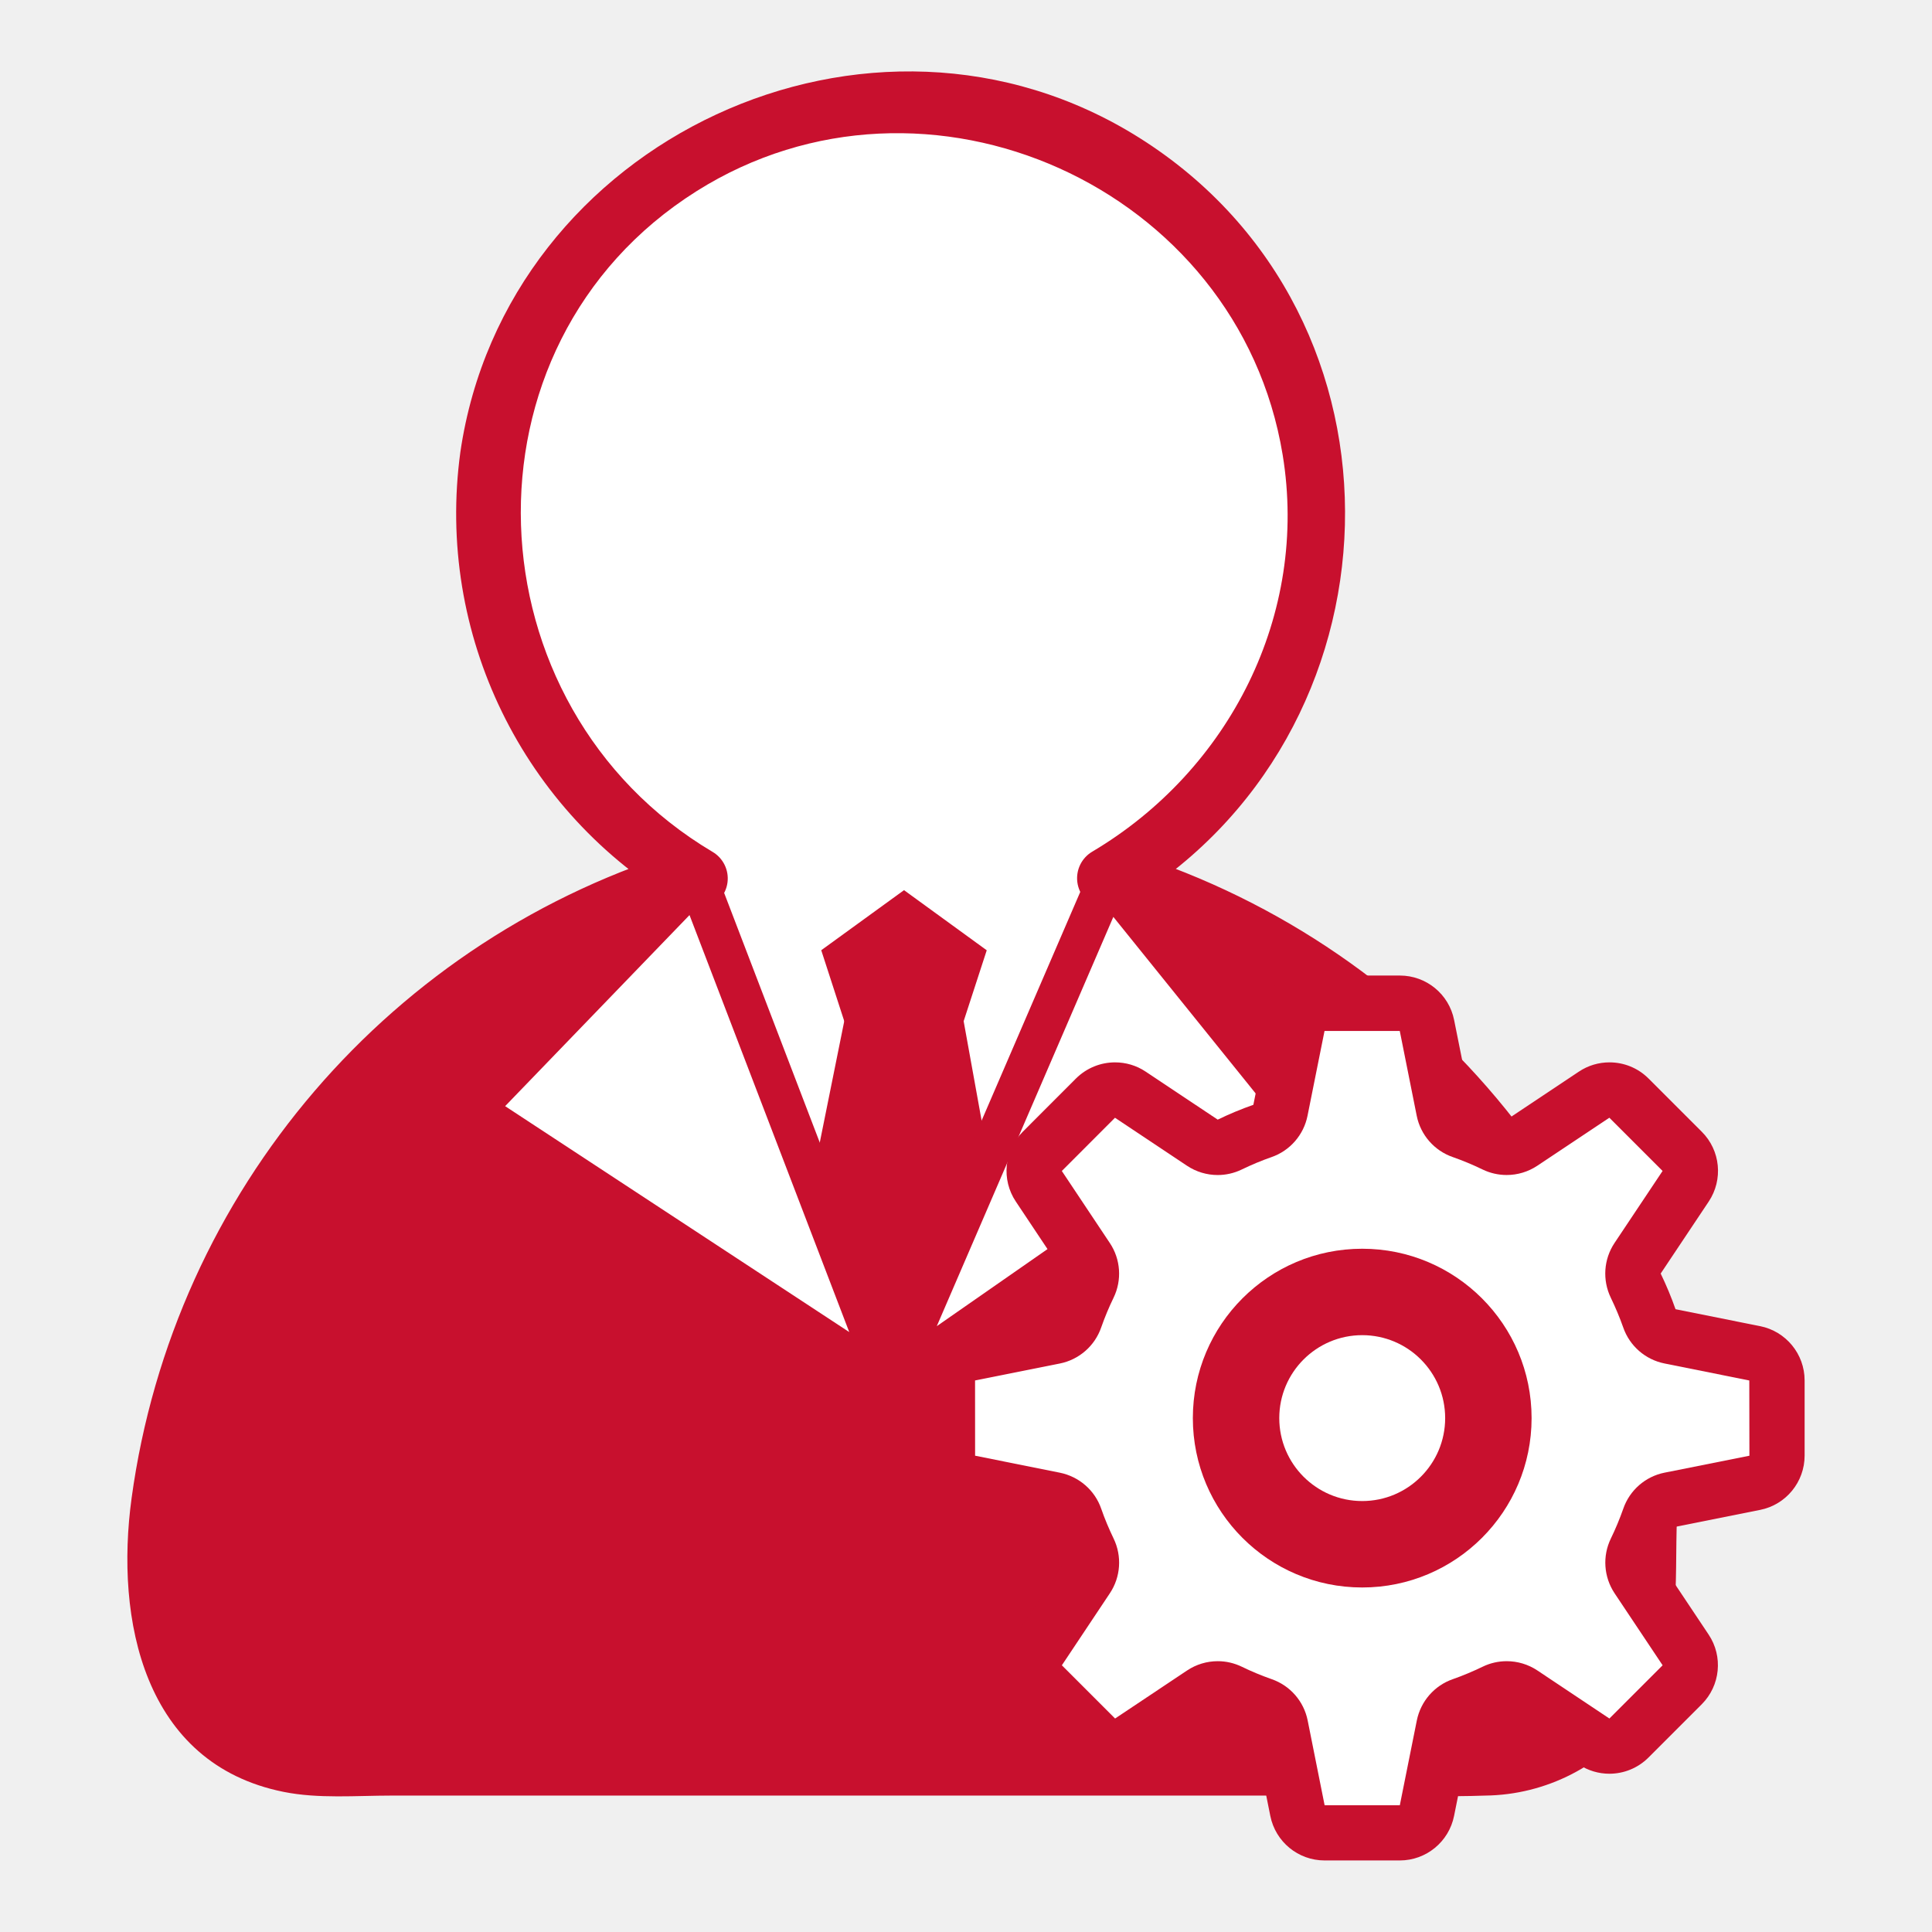
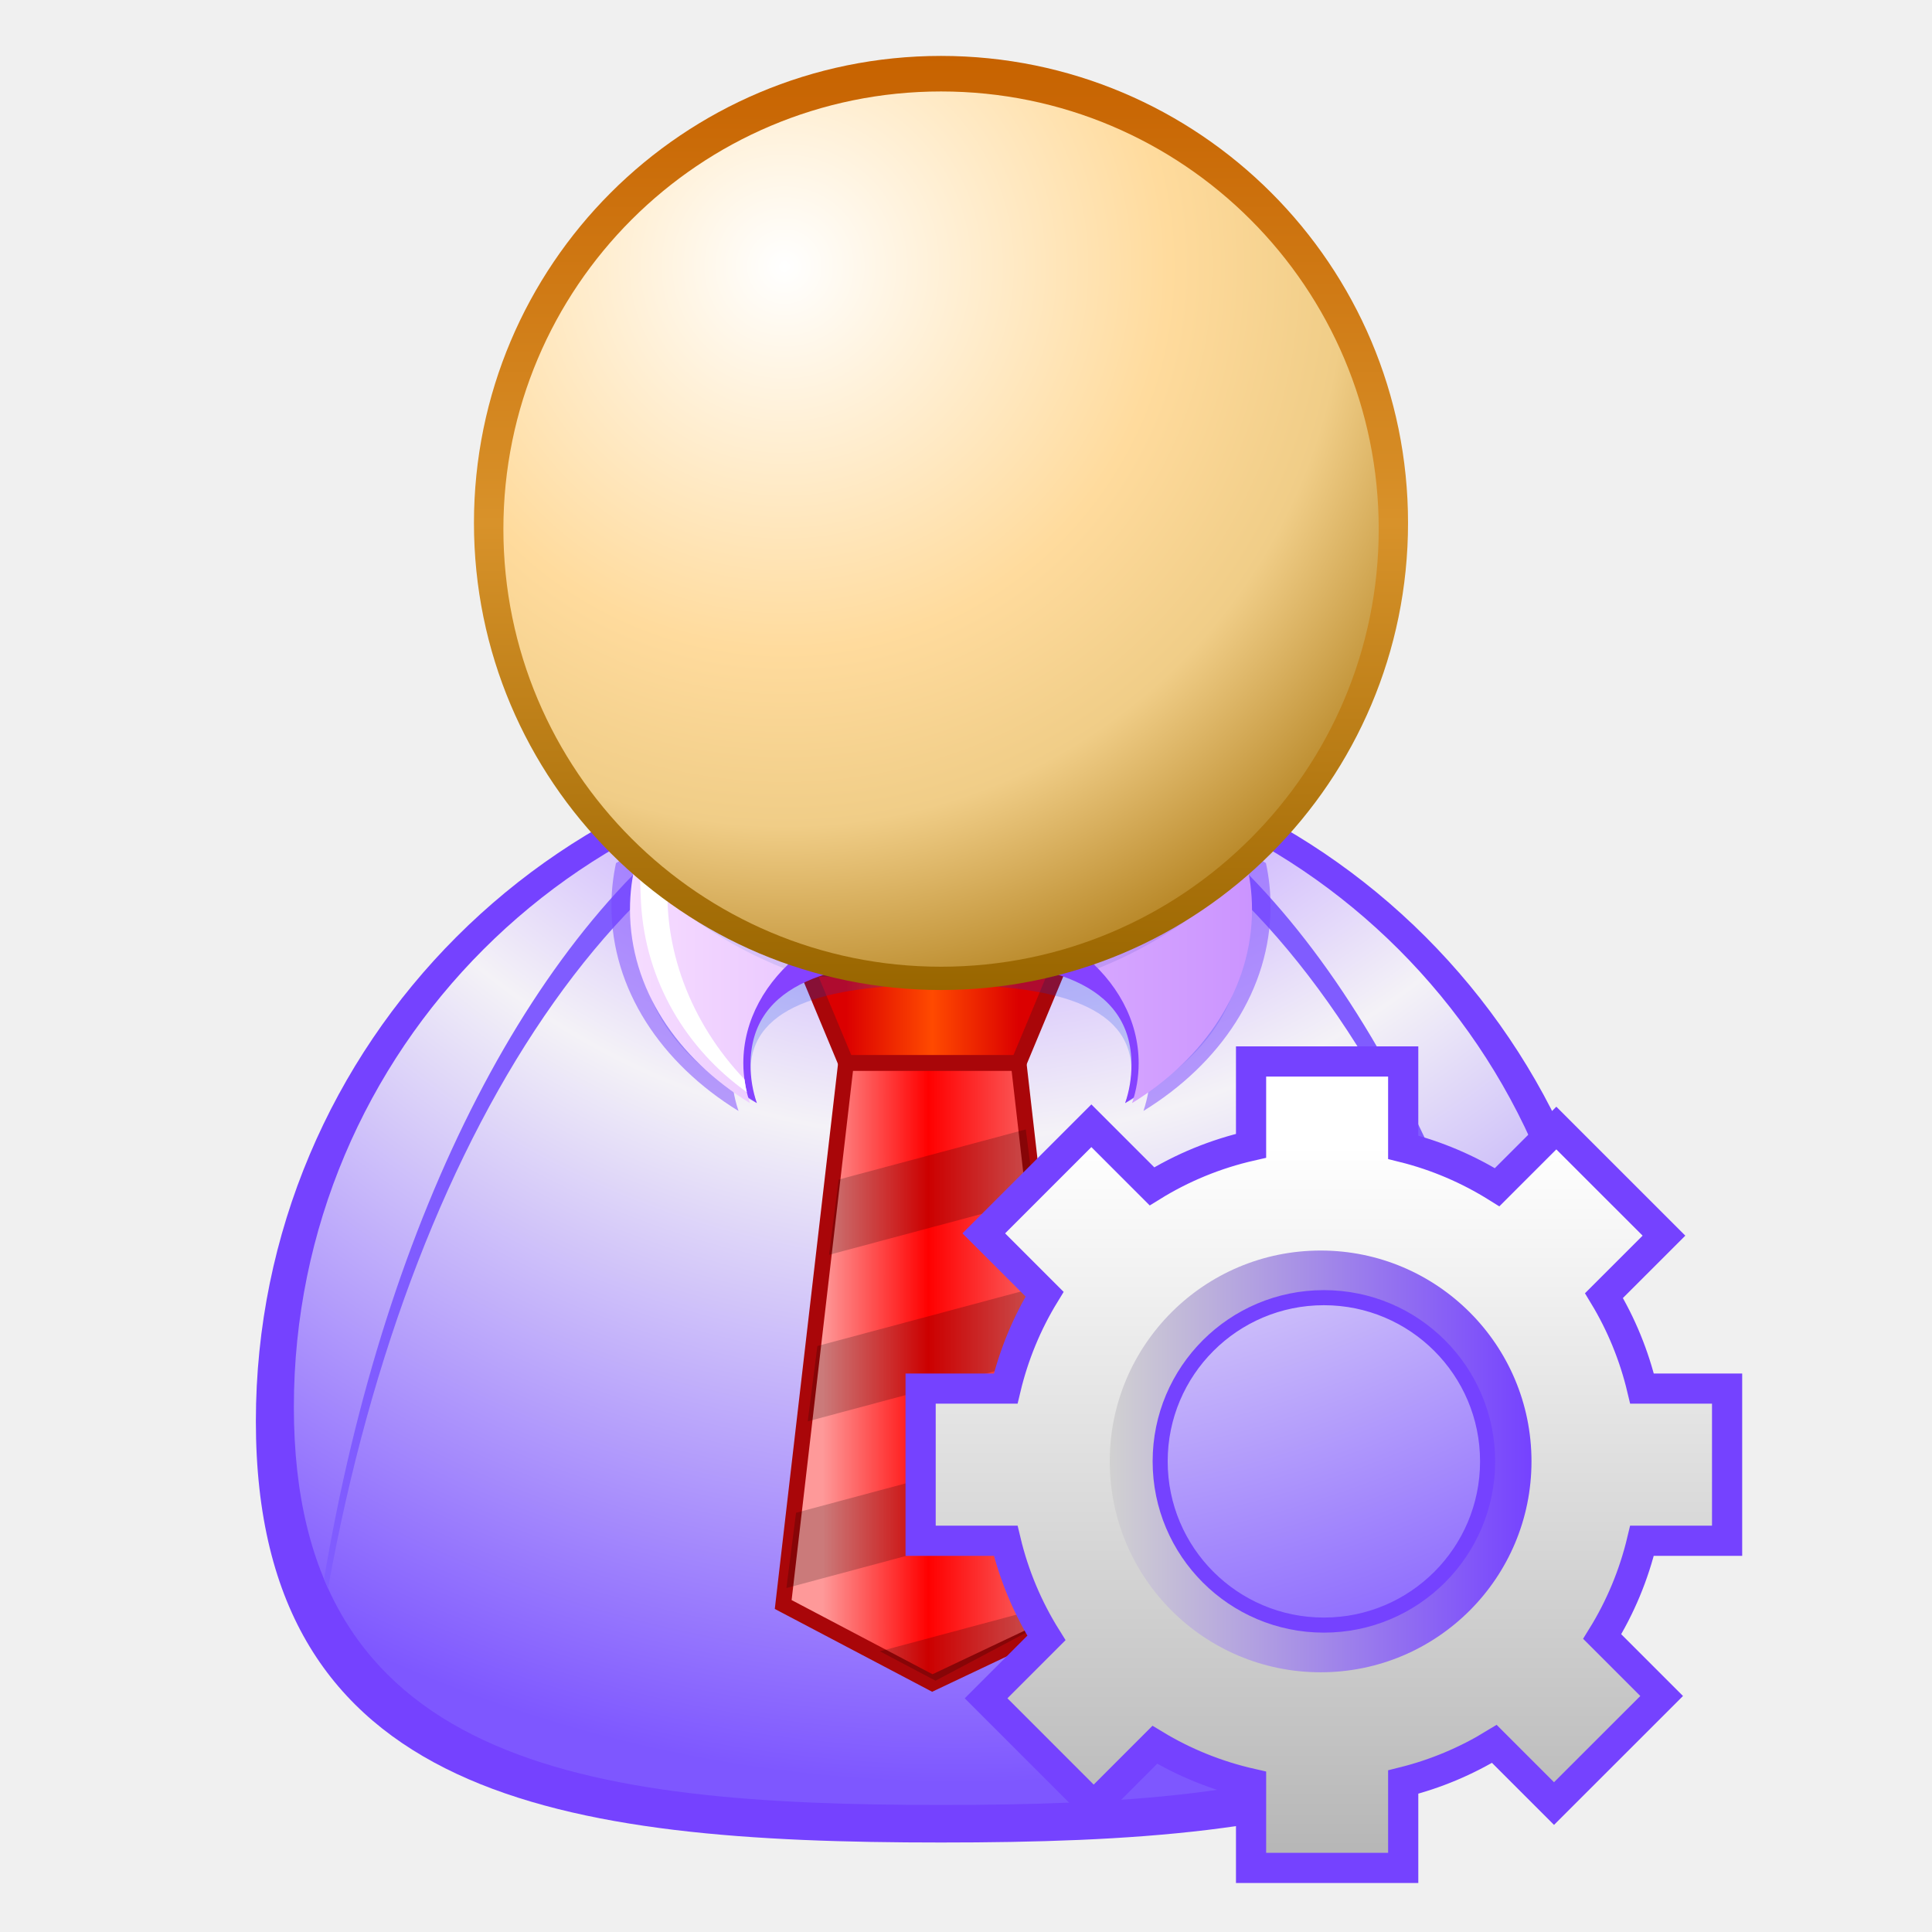
- <svg xmlns="http://www.w3.org/2000/svg" width="128" height="128" viewBox="0 0 33.867 33.867" version="1.1" id="svg1962">
-   <defs id="defs1956" />
+ <svg xmlns="http://www.w3.org/2000/svg" xmlns:xlink="http://www.w3.org/1999/xlink" width="128" height="128" viewBox="0 0 33.867 33.867" version="1.1" id="svg1962">
+   <defs id="defs1956">
+     <linearGradient id="linearGradient56889">
+       <stop style="stop-color:#d1d1d1;stop-opacity:1;" offset="0" id="stop56885" />
+       <stop style="stop-color:#7542ff;stop-opacity:1" offset="1" id="stop56887" />
+     </linearGradient>
+     <radialGradient cx="87.392" cy="90.319" r="89.119" fx="87.392" fy="90.319" id="radialGradient6338" xlink:href="#XMLID_36_" gradientUnits="userSpaceOnUse" gradientTransform="matrix(0.2751285,0,0,0.2751285,-43.6726,245.4338)" />
+     <radialGradient cx="87.392" cy="90.319" r="89.119" fx="87.392" fy="90.319" id="XMLID_36_" gradientUnits="userSpaceOnUse" gradientTransform="translate(-4.882813e-4,9.765625e-4)">
+       <stop id="stop93" style="stop-color:#c8adff;stop-opacity:1" offset="0.348" />
+       <stop id="stop95" style="stop-color:#f4f2f7;stop-opacity:1" offset="0.539" />
+       <stop id="stop97" style="stop-color:#7e57ff;stop-opacity:1" offset="1" />
+     </radialGradient>
+     <linearGradient x1="40.5" y1="63" x2="51.5" y2="63" id="linearGradient6340" xlink:href="#linearGradient3279" gradientUnits="userSpaceOnUse" gradientTransform="matrix(0.2751285,0,0,0.2751285,-32.72434,264.0152)" />
+     <linearGradient id="linearGradient3279">
+       <stop id="stop3281" style="stop-color:#db0000;stop-opacity:1" offset="0" />
+       <stop id="stop3287" style="stop-color:#ff4a00;stop-opacity:1" offset="0.5" />
+       <stop id="stop3283" style="stop-color:#db0000;stop-opacity:1" offset="1" />
+     </linearGradient>
+     <linearGradient x1="39" y1="85" x2="52.5" y2="85" id="linearGradient6344" xlink:href="#linearGradient3313" gradientUnits="userSpaceOnUse" gradientTransform="matrix(0.2751285,0,0,0.2751285,-32.72434,264.0152)" spreadMethod="pad" />
+     <linearGradient id="linearGradient3313">
+       <stop id="stop3315" style="stop-color:#fe9999;stop-opacity:1" offset="0" />
+       <stop id="stop3321" style="stop-color:#ff0000;stop-opacity:1" offset="0.5" />
+       <stop id="stop3317" style="stop-color:#fa6262;stop-opacity:1" offset="1" />
+     </linearGradient>
+     <linearGradient x1="66.527" y1="122.115" x2="106.162" y2="122.115" id="linearGradient6348" xlink:href="#XMLID_39_" gradientUnits="userSpaceOnUse" gradientTransform="matrix(0.2751285,0,0,0.2751285,-43.6726,245.4338)" />
+     <linearGradient x1="66.527" y1="122.115" x2="106.162" y2="122.115" id="XMLID_39_" gradientUnits="userSpaceOnUse" gradientTransform="translate(-4.882813e-4,9.765625e-4)">
+       <stop id="stop126" style="stop-color:#f6dcff;stop-opacity:1" offset="0" />
+       <stop id="stop128" style="stop-color:#cb94ff;stop-opacity:1" offset="1" />
+     </linearGradient>
+     <linearGradient x1="66.808" y1="117.826" x2="105.88" y2="117.826" id="linearGradient6350" xlink:href="#XMLID_40_" gradientUnits="userSpaceOnUse" gradientTransform="matrix(0.2751285,0,0,0.2751285,-43.6726,245.4338)" />
+     <linearGradient x1="66.808" y1="117.826" x2="105.88" y2="117.826" id="XMLID_40_" gradientUnits="userSpaceOnUse" gradientTransform="translate(-4.882813e-4,9.765625e-4)">
+       <stop id="stop135" style="stop-color:#0053bd;stop-opacity:1" offset="0" />
+       <stop id="stop137" style="stop-color:#00008d;stop-opacity:1" offset="1" />
+     </linearGradient>
+     <linearGradient x1="86.343" y1="69.373" x2="86.343" y2="128.885" id="linearGradient6352" xlink:href="#XMLID_41_" gradientUnits="userSpaceOnUse" gradientTransform="matrix(0.2751285,0,0,0.2751285,-43.6726,245.4338)" />
+     <linearGradient x1="86.343" y1="69.373" x2="86.343" y2="128.885" id="XMLID_41_" gradientUnits="userSpaceOnUse" gradientTransform="translate(-4.882813e-4,9.765625e-4)">
+       <stop id="stop142" style="stop-color:#c76200;stop-opacity:1" offset="0" />
+       <stop id="stop144" style="stop-color:#d8922a;stop-opacity:1" offset="0.5" />
+       <stop id="stop146" style="stop-color:#996600;stop-opacity:1" offset="1" />
+     </linearGradient>
+     <radialGradient cx="76.373" cy="82.791" r="47.319" fx="76.373" fy="82.791" id="radialGradient6354" xlink:href="#XMLID_42_" gradientUnits="userSpaceOnUse" gradientTransform="matrix(0.2751285,0,0,0.2751285,-43.6726,245.4338)" />
+     <radialGradient cx="76.373" cy="82.791" r="47.319" fx="76.373" fy="82.791" id="XMLID_42_" gradientUnits="userSpaceOnUse" gradientTransform="translate(-4.882813e-4,9.765625e-4)">
+       <stop id="stop151" style="stop-color:#ffffff;stop-opacity:1" offset="0" />
+       <stop id="stop153" style="stop-color:#ffdb9d;stop-opacity:1" offset="0.517" />
+       <stop id="stop155" style="stop-color:#f0cd87;stop-opacity:1" offset="0.753" />
+       <stop id="stop157" style="stop-color:#ba8a2b;stop-opacity:1" offset="1" />
+     </radialGradient>
+     <linearGradient y2="31.043" y1="77.093" x2="36.45" x1="36.45" id="def1" gradientTransform="matrix(1.038818,0,0,1.038957,-92.59935,45.19472)" gradientUnits="userSpaceOnUse">
+       <stop id="stop56639" stop-color="#8BC6FF" offset="0" style="stop-color:#b5b5b5;stop-opacity:1" />
+       <stop id="stop56641" stop-color="#008BFF" offset="1" style="stop-color:#ffffff;stop-opacity:1" />
+     </linearGradient>
+     <linearGradient xlink:href="#linearGradient56889" id="linearGradient56891" x1="-16.959" y1="289.158" x2="-9.566" y2="289.158" gradientUnits="userSpaceOnUse" />
+   </defs>
  <g id="layer1" transform="translate(0,-263.1333)">
-     <rect y="263.133" x="2.9882813e-06" height="33.867" width="33.867" id="rect1847" style="opacity:0;fill:#4fa6c2;fill-opacity:1;stroke:none;stroke-width:0.562;stroke-linecap:round;stroke-linejoin:bevel;stroke-miterlimit:4;stroke-dasharray:none;stroke-dashoffset:0;stroke-opacity:1" />
-     <path style="fill:#ffffff;stroke-width:0.18" class="cls-5" d="m 28.853,289.69 a 13.119,13.119 0 0 0 -9.43,-11.16 7.291,7.291 0 1 0 -7.204,0 13.04,13.04 0 0 0 -1.638,0.588 13.209,13.209 0 0 0 -5.401,4.369 12.903,12.903 0 0 0 -2.083,4.573 c -0.345,1.485 -0.707,3.626 0.314,4.933 a 2.798,2.798 0 0 0 2.202,1.071 H 26.026 c 1.611,0 2.827,-1.313 2.827,-2.917 -0.025,-0.233 -0.06,-0.462 -0.096,-0.689 a 3.101,3.101 0 0 0 0.096,-0.768 z" id="path1384" />
-     <path id="path1388" d="m 14.949,280.291 h 1.809 l 0.82,4.535 -0.82,5.014 -0.993,1.482 -0.816,-1.482 -0.851,-5.329 z" style="opacity:1;fill:#c8102e;fill-opacity:1;stroke:none;stroke-width:0.481;stroke-linecap:round;stroke-linejoin:bevel;stroke-miterlimit:4;stroke-dasharray:none;stroke-dashoffset:0;stroke-opacity:1" />
-     <path id="path1390" d="M 4.98,293.844 H 25.982 c 1.87,-0.015 2.903,-1.285 2.871,-4.154 -1.748,-7.751 -5.594,-9.443 -9.43,-11.16 l -3.817,8.848 -3.387,-8.848 c -6.117,2.251 -8.459,6.303 -9.129,11.152 -0.204,2.075 0.087,3.742 1.892,4.162 z" style="fill:#c8102e;fill-opacity:1;stroke:none;stroke-width:0.18px;stroke-linecap:butt;stroke-linejoin:miter;stroke-opacity:1" />
-     <path id="path1392" d="m 12.218,278.53 -3.913,4.055 7.301,4.793 7.015,-4.883 -3.197,-3.966 -3.817,8.848 z" style="fill:#ffffff;fill-opacity:1;stroke:#c8102e;stroke-width:0.706;stroke-linecap:round;stroke-linejoin:bevel;stroke-opacity:1;stroke-miterlimit:4;stroke-dasharray:none" />
-     <path style="fill:#c8102e;stroke-width:0.18;fill-opacity:1" class="cls-6" d="m 29.394,289.69 a 13.889,13.889 0 0 0 -9.827,-11.682 l 0.13,0.989 c 4.995,-2.962 5.255,-10.311 0.278,-13.446 -4.703,-2.962 -11.106,0.027 -11.905,5.507 a 7.937,7.937 0 0 0 3.871,7.937 l 0.13,-0.989 a 13.834,13.834 0 0 0 -9.764,11.388 c -0.292,2.129 0.209,4.657 2.664,5.15 0.61,0.123 1.275,0.065 1.892,0.065 H 24.082 c 0.649,0 1.302,0.024 1.952,0 a 3.404,3.404 0 0 0 2.706,-1.389 c 0.768,-1.071 0.606,-2.287 0.658,-3.526 0.029,-0.696 -1.053,-0.694 -1.082,0 -0.011,0.26 -0.088,0.51 -0.096,0.768 -0.011,0.314 0.115,0.619 0.087,0.94 a 2.403,2.403 0 0 1 -0.722,1.508 c -0.467,0.446 -1.028,0.592 -1.654,0.617 -0.597,0.023 -1.2,0 -1.804,0 H 8.469 c -1.688,0 -4.279,0.476 -4.997,-1.546 -0.42,-1.185 -0.137,-2.59 0.144,-3.774 a 12.56,12.56 0 0 1 1.849,-4.187 12.73,12.73 0 0 1 6.894,-4.966 0.541,0.541 0 0 0 0.13,-0.989 c -4.284,-2.542 -4.573,-8.875 -0.278,-11.581 4.026,-2.536 9.499,-0.076 10.273,4.62 0.46,2.798 -0.929,5.529 -3.335,6.957 a 0.541,0.541 0 0 0 0.13,0.989 12.764,12.764 0 0 1 9.034,10.643 c 0.081,0.68 1.165,0.687 1.08,-0.003 z" id="path1394" />
-     <path id="path1396" d="m 16.742,281.496 -1.793,-6.8e-4 -0.553,-1.705 1.451,-1.053 1.45,1.054 z" style="opacity:1;fill:#c8102e;fill-opacity:1;stroke:none;stroke-width:0.297;stroke-linecap:round;stroke-linejoin:bevel;stroke-miterlimit:4;stroke-dasharray:none;stroke-dashoffset:0;stroke-opacity:1" />
-     <path style="fill:#c8102e;fill-opacity:1;stroke-width:0.485" d="m 30.856,286.381 -1.485,-0.298 c -0.075,-0.215 -0.163,-0.423 -0.26,-0.625 l 0.842,-1.262 c 0.256,-0.384 0.206,-0.897 -0.121,-1.223 l -0.933,-0.933 c -0.188,-0.188 -0.435,-0.284 -0.686,-0.284 -0.186,0 -0.373,0.053 -0.537,0.163 l -1.262,0.841 c -0.203,-0.098 -0.411,-0.185 -0.626,-0.26 l -0.298,-1.486 c -0.09,-0.454 -0.489,-0.78 -0.951,-0.78 h -1.319 c -0.462,0 -0.86,0.326 -0.951,0.78 l -0.298,1.486 c -0.215,0.075 -0.423,0.162 -0.625,0.26 l -1.262,-0.841 c -0.164,-0.11 -0.351,-0.163 -0.538,-0.163 -0.251,0 -0.498,0.097 -0.686,0.284 l -0.932,0.933 c -0.327,0.327 -0.378,0.839 -0.121,1.223 l 0.841,1.262 c -0.098,0.202 -0.185,0.411 -0.26,0.625 l -1.486,0.297 c -0.453,0.091 -0.78,0.489 -0.78,0.951 v 1.319 c 0,0.462 0.326,0.86 0.78,0.951 l 1.486,0.298 c 0.075,0.215 0.162,0.423 0.26,0.625 l -0.841,1.262 c -0.256,0.384 -0.206,0.897 0.121,1.223 l 0.933,0.933 c 0.188,0.188 0.435,0.284 0.686,0.284 0.186,0 0.374,-0.054 0.537,-0.163 l 1.262,-0.842 c 0.202,0.098 0.411,0.186 0.625,0.26 l 0.297,1.485 c 0.091,0.454 0.489,0.78 0.951,0.78 h 1.319 c 0.462,0 0.86,-0.327 0.951,-0.78 l 0.298,-1.485 c 0.215,-0.075 0.423,-0.163 0.625,-0.26 l 1.262,0.842 c 0.164,0.109 0.351,0.163 0.537,0.163 0.251,0 0.499,-0.097 0.686,-0.284 l 0.933,-0.933 c 0.327,-0.327 0.378,-0.839 0.121,-1.223 l -0.842,-1.262 c 0.098,-0.203 0.186,-0.411 0.26,-0.626 l 1.485,-0.297 c 0.453,-0.09 0.78,-0.489 0.78,-0.951 v -1.319 c 0,-0.462 -0.327,-0.86 -0.78,-0.951 z" id="path1482" />
-     <path style="fill:#ffffff;fill-opacity:1;stroke-width:0.485" d="m 29.18,288.948 c -0.337,0.067 -0.613,0.308 -0.725,0.633 -0.063,0.179 -0.135,0.352 -0.217,0.521 -0.151,0.31 -0.125,0.675 0.065,0.961 l 0.842,1.262 -0.933,0.933 -1.262,-0.842 c -0.162,-0.108 -0.35,-0.163 -0.538,-0.163 -0.144,0 -0.289,0.032 -0.422,0.097 -0.169,0.081 -0.342,0.155 -0.522,0.218 -0.324,0.112 -0.564,0.388 -0.632,0.725 l -0.298,1.486 H 23.22 l -0.297,-1.486 c -0.067,-0.337 -0.308,-0.613 -0.632,-0.725 -0.179,-0.063 -0.353,-0.135 -0.521,-0.217 -0.134,-0.065 -0.278,-0.098 -0.423,-0.098 -0.189,0 -0.376,0.055 -0.538,0.163 l -1.262,0.842 -0.933,-0.933 0.841,-1.262 c 0.191,-0.286 0.215,-0.652 0.066,-0.96 -0.081,-0.169 -0.155,-0.342 -0.217,-0.522 -0.112,-0.324 -0.389,-0.564 -0.725,-0.632 l -1.486,-0.298 -7.71e-4,-1.319 1.486,-0.297 c 0.336,-0.067 0.613,-0.308 0.725,-0.632 0.063,-0.179 0.135,-0.353 0.217,-0.521 0.15,-0.309 0.125,-0.675 -0.066,-0.96 l -0.841,-1.262 0.932,-0.933 1.262,0.841 c 0.162,0.108 0.35,0.163 0.538,0.163 0.144,0 0.288,-0.032 0.422,-0.097 0.168,-0.081 0.342,-0.155 0.521,-0.217 0.324,-0.112 0.565,-0.389 0.632,-0.725 l 0.298,-1.486 1.319,-4.9e-4 0.297,1.486 c 0.067,0.336 0.308,0.613 0.633,0.725 0.179,0.063 0.352,0.135 0.521,0.217 0.134,0.065 0.278,0.097 0.423,0.097 0.189,0 0.376,-0.055 0.538,-0.163 l 1.262,-0.841 0.933,0.933 -0.842,1.262 c -0.191,0.286 -0.215,0.651 -0.066,0.96 0.081,0.168 0.155,0.342 0.218,0.521 0.112,0.324 0.388,0.565 0.725,0.632 l 1.485,0.298 0.002,1.319 z" id="path1459" />
-     <path style="fill:#c8102e;fill-opacity:1;stroke-width:0.485" d="m 23.879,290.961 c -1.64,0 -2.969,-1.33 -2.969,-2.969 0,-1.64 1.33,-2.969 2.969,-2.969 1.639,0 2.969,1.33 2.969,2.969 0,1.639 -1.33,2.969 -2.969,2.969 z" id="path1461" />
-     <path style="fill:#ffffff;fill-opacity:1;stroke-width:0.485" d="m 23.879,289.446 c -0.803,0 -1.454,-0.652 -1.454,-1.454 0,-0.803 0.652,-1.454 1.454,-1.454 0.803,0 1.454,0.652 1.454,1.454 0,0.803 -0.652,1.454 -1.454,1.454 z" id="path1463" />
+     <g id="g56929" transform="translate(36.41218,-0.4064731)">
+       <rect style="opacity:1;fill:#1a1a1a;fill-opacity:0;stroke:none;stroke-width:0.397;stroke-linecap:round;stroke-linejoin:round;stroke-miterlimit:4;stroke-dasharray:none;stroke-dashoffset:0;stroke-opacity:1" id="rect6075" width="33.867" height="33.867" x="-36.412" y="263.54" />
+       <g id="g56909">
+         <path d="m -31.927,288.455 c 0,6.632 5.377,7.383 12.01,7.383 6.633,0 12.012,-0.752 12.012,-7.383 0,-6.634 -5.378,-12.011 -12.012,-12.011 -6.633,5.5e-4 -12.01,5.376 -12.01,12.011 z" id="path90" style="fill:#7542ff;fill-opacity:1;stroke-width:0.275" />
+         <path d="m -31.261,288.205 c 0,6.265 5.08,6.975 11.345,6.975 6.265,0 11.345,-0.71 11.345,-6.975 0,-6.266 -5.08,-11.345 -11.345,-11.345 -6.265,-2.8e-4 -11.345,5.079 -11.345,11.345 z" id="path99" style="fill:url(#radialGradient6338);stroke-width:0.275" />
+         <path d="m -22.269,280.523 c 0,0 0.688,1.651 0.688,1.651 0,0 3.026,0 3.026,0 0,0 0.688,-1.651 0.688,-1.651 0,0 -4.402,0 -4.402,0 z" id="path3239" style="fill:url(#linearGradient6340);fill-opacity:1;fill-rule:evenodd;stroke:#a90609;stroke-width:0.275px;stroke-linecap:butt;stroke-linejoin:miter;stroke-opacity:1" />
+         <path d="m -30.662,291.384 c 1.487,-8.276 5.585,-14.278 10.445,-14.516 -1.203,0.031 -2.36,0.25 -3.442,0.626 -3.357,2.212 -5.995,7.315 -7.073,13.727 0.023,0.053 0.046,0.108 0.07,0.163 m 21.559,-0.163 c -1.078,-6.412 -3.716,-11.515 -7.073,-13.727 -1.082,-0.377 -2.239,-0.595 -3.441,-0.626 4.859,0.238 8.957,6.241 10.445,14.515 0.023,-0.055 0.046,-0.109 0.069,-0.163 z" id="path106" style="fill:#805cff;fill-opacity:1;stroke-width:0.275" />
+         <path d="m -21.582,282.174 c 0,0 -1.101,9.492 -1.101,9.492 0,0 2.614,1.376 2.614,1.376 0,0 2.614,-1.238 2.614,-1.238 0,0 -1.101,-9.629 -1.101,-9.629 0,0 -3.026,0 -3.026,0 z" id="path3241" style="fill:url(#linearGradient6344);fill-opacity:1;fill-rule:evenodd;stroke:#a90609;stroke-width:0.275px;stroke-linecap:butt;stroke-linejoin:miter;stroke-opacity:1" />
+         <path d="m -20.014,293.002 c 0.39,-0.206 2.142,-1.135 2.639,-1.399 -0.002,-0.02 -0.006,-0.051 -0.011,-0.083 l -3.603,0.966 c 0.432,0.229 0.815,0.431 0.975,0.515 m -2.444,-2.942 c -0.074,0.579 -0.134,1.045 -0.169,1.318 l 5.051,-1.354 c -0.049,-0.371 -0.102,-0.787 -0.158,-1.232 l -4.724,1.267 m 0.747,-5.84 c -0.051,0.406 -0.109,0.852 -0.168,1.318 l 3.606,-0.966 c -0.059,-0.461 -0.113,-0.88 -0.158,-1.232 l -3.28,0.879 m -0.373,2.918 c -0.057,0.448 -0.115,0.894 -0.169,1.32 l 4.328,-1.16 c -0.052,-0.41 -0.106,-0.826 -0.158,-1.232 z" id="path167" style="opacity:0.2;stroke-width:0.275" />
+         <path d="m -19.917,276.72 c -2.902,0 -5.255,1.542 -5.255,3.441 0,1.103 0.794,2.084 2.027,2.715 -0.073,-0.179 -0.111,-0.366 -0.111,-0.559 -2.76e-4,-1.208 1.495,-1.517 3.339,-1.517 1.844,2.7e-4 3.339,0.309 3.339,1.517 2.75e-4,0.193 -0.038,0.381 -0.111,0.559 1.233,-0.631 2.027,-1.611 2.027,-2.714 0,-1.901 -2.353,-3.442 -5.255,-3.442 z" id="path112" style="opacity:0.2;fill:#0035ed;stroke-width:0.275" />
+         <path d="m -19.917,275.465 c -2.902,0 -5.255,1.855 -5.255,4.143 0,1.329 0.794,2.511 2.027,3.269 -0.073,-0.215 -0.111,-0.44 -0.111,-0.673 0,-1.454 1.495,-1.827 3.339,-1.827 1.844,-2.8e-4 3.339,0.373 3.339,1.827 0,0.233 -0.038,0.458 -0.111,0.673 1.233,-0.759 2.027,-1.94 2.027,-3.269 0,-2.288 -2.354,-4.143 -5.255,-4.143 z" id="path119" style="fill:#8542ff;fill-opacity:1;stroke-width:0.275" />
+         <path d="m -16.247,282.274 c 0,0.255 -0.042,0.503 -0.121,0.74 1.355,-0.834 2.228,-2.132 2.228,-3.592 0,-0.257 -0.028,-0.508 -0.081,-0.753 -1.665,-1 -3.613,-1.576 -5.697,-1.576 -2.083,0 -4.031,0.576 -5.696,1.576 -0.052,0.245 -0.081,0.497 -0.08,0.754 0,1.46 0.873,2.758 2.228,3.592 -0.08,-0.236 -0.121,-0.485 -0.121,-0.74 2.75e-4,-1.599 1.643,-2.894 3.669,-2.894 2.027,2.8e-4 3.67,1.295 3.67,2.894 z" id="path123" style="opacity:0.5;fill:#7542ff;fill-opacity:1;stroke-width:0.275" />
+         <path d="m -19.917,275.186 c -3.011,0 -5.452,1.925 -5.452,4.299 0,1.379 0.824,2.604 2.102,3.391 -0.073,-0.224 -0.115,-0.457 -0.115,-0.699 -2.76e-4,-1.508 1.552,-2.733 3.465,-2.733 1.914,0 3.465,1.224 3.465,2.733 0,0.242 -0.04,0.475 -0.115,0.699 1.279,-0.787 2.102,-2.012 2.102,-3.391 0,-2.374 -2.441,-4.299 -5.452,-4.299 z" id="path130" style="fill:url(#linearGradient6348);stroke-width:0.275" />
+         <path d="m -23.32,282.686 c -0.019,-0.073 -0.031,-0.149 -0.041,-0.225 -0.935,-0.981 -1.466,-2.312 -1.332,-3.675 0.067,-0.678 0.047,-1.121 -0.012,-1.357 -0.199,0.287 -0.357,0.596 -0.469,0.918 -0.02,0.291 -0.023,0.636 -0.001,1.026 0.078,1.371 0.796,2.559 1.856,3.313 z" id="path132" style="fill:#ffffff;stroke-width:0.275" />
+         <path d="m -19.917,275.186 c -2.7,0 -4.94,1.548 -5.375,3.579 0.744,0.757 1.635,1.356 2.626,1.751 0.633,-0.652 1.629,-1.072 2.749,-1.072 1.121,2.8e-4 2.117,0.42 2.75,1.072 0.99,-0.395 1.88,-0.995 2.625,-1.752 -0.434,-2.03 -2.674,-3.579 -5.375,-3.579 z" id="path139" style="opacity:0.1;fill:url(#linearGradient6350);stroke-width:0.275" />
+         <circle cx="-19.917" cy="272.707" r="8.187" id="circle148" style="fill:url(#linearGradient6352);stroke-width:0.275" />
+         <path d="m -27.588,272.814 c 0,4.238 3.435,7.672 7.672,7.672 4.237,-2.7e-4 7.672,-3.434 7.672,-7.672 0,-4.236 -3.435,-7.671 -7.672,-7.671 -4.237,0 -7.672,3.436 -7.672,7.671 z" id="path159" style="fill:url(#radialGradient6354);stroke-width:0.275" />
+         <path style="fill:url(#def1);stroke:#7542ff;stroke-width:2;stroke-miterlimit:4;stroke-dasharray:none;stroke-opacity:1" d="m -54.734,71.861 v 5.586 c -2.358,0.536 -4.57,1.452 -6.566,2.688 l -4.014,-4.014 -7.129,7.129 4.029,4.029 c -1.169,1.91 -2.044,4.017 -2.578,6.256 h -5.635 v 10.082 h 5.637 c 0.551,2.313 1.471,4.48 2.697,6.439 l -3.996,3.998 7.129,7.131 4.049,-4.051 c 1.946,1.177 4.094,2.051 6.377,2.57 v 5.586 h 10.08 v -5.686 c 2.159,-0.538 4.19,-1.398 6.039,-2.529 l 3.953,3.953 7.131,-7.127 -3.938,-3.938 c 1.197,-1.935 2.094,-4.071 2.637,-6.348 h 5.637 V 93.535 h -5.635 c -0.525,-2.203 -1.381,-4.277 -2.521,-6.162 l 3.973,-3.971 -7.131,-7.129 -3.922,3.92 c -1.898,-1.187 -3.991,-2.09 -6.223,-2.646 v -5.686 z m 4.824,15.15 c 6.268,0 11.348,5.079 11.348,11.346 0,6.268 -5.08,11.348 -11.348,11.348 -6.268,0 -11.348,-5.08 -11.348,-11.348 0,-6.267 5.08,-11.346 11.348,-11.346 z" transform="matrix(0.2645833,0,0,0.2645833,0,263.1333)" id="path56731" />
+         <path style="fill:url(#linearGradient56891);fill-opacity:1;stroke:none;stroke-width:0.275;stroke-miterlimit:4;stroke-dasharray:none;stroke-opacity:1" d="m -16.959,289.157 c 0,2.042 1.655,3.697 3.697,3.697 v 0 c 2.041,0 3.696,-1.655 3.696,-3.697 v 0 c 0,-2.041 -1.655,-3.696 -3.696,-3.696 v 0 c -2.041,0 -3.697,1.655 -3.697,3.696 z m 0.752,0 c 0,-1.658 1.344,-3.002 3.002,-3.002 v 0 c 1.658,0 3.002,1.344 3.002,3.002 v 0 c 0,1.658 -1.344,3.002 -3.002,3.002 v 0 c -1.658,0 -3.002,-1.344 -3.002,-3.002 z" id="path56749" />
+       </g>
+     </g>
  </g>
</svg>
